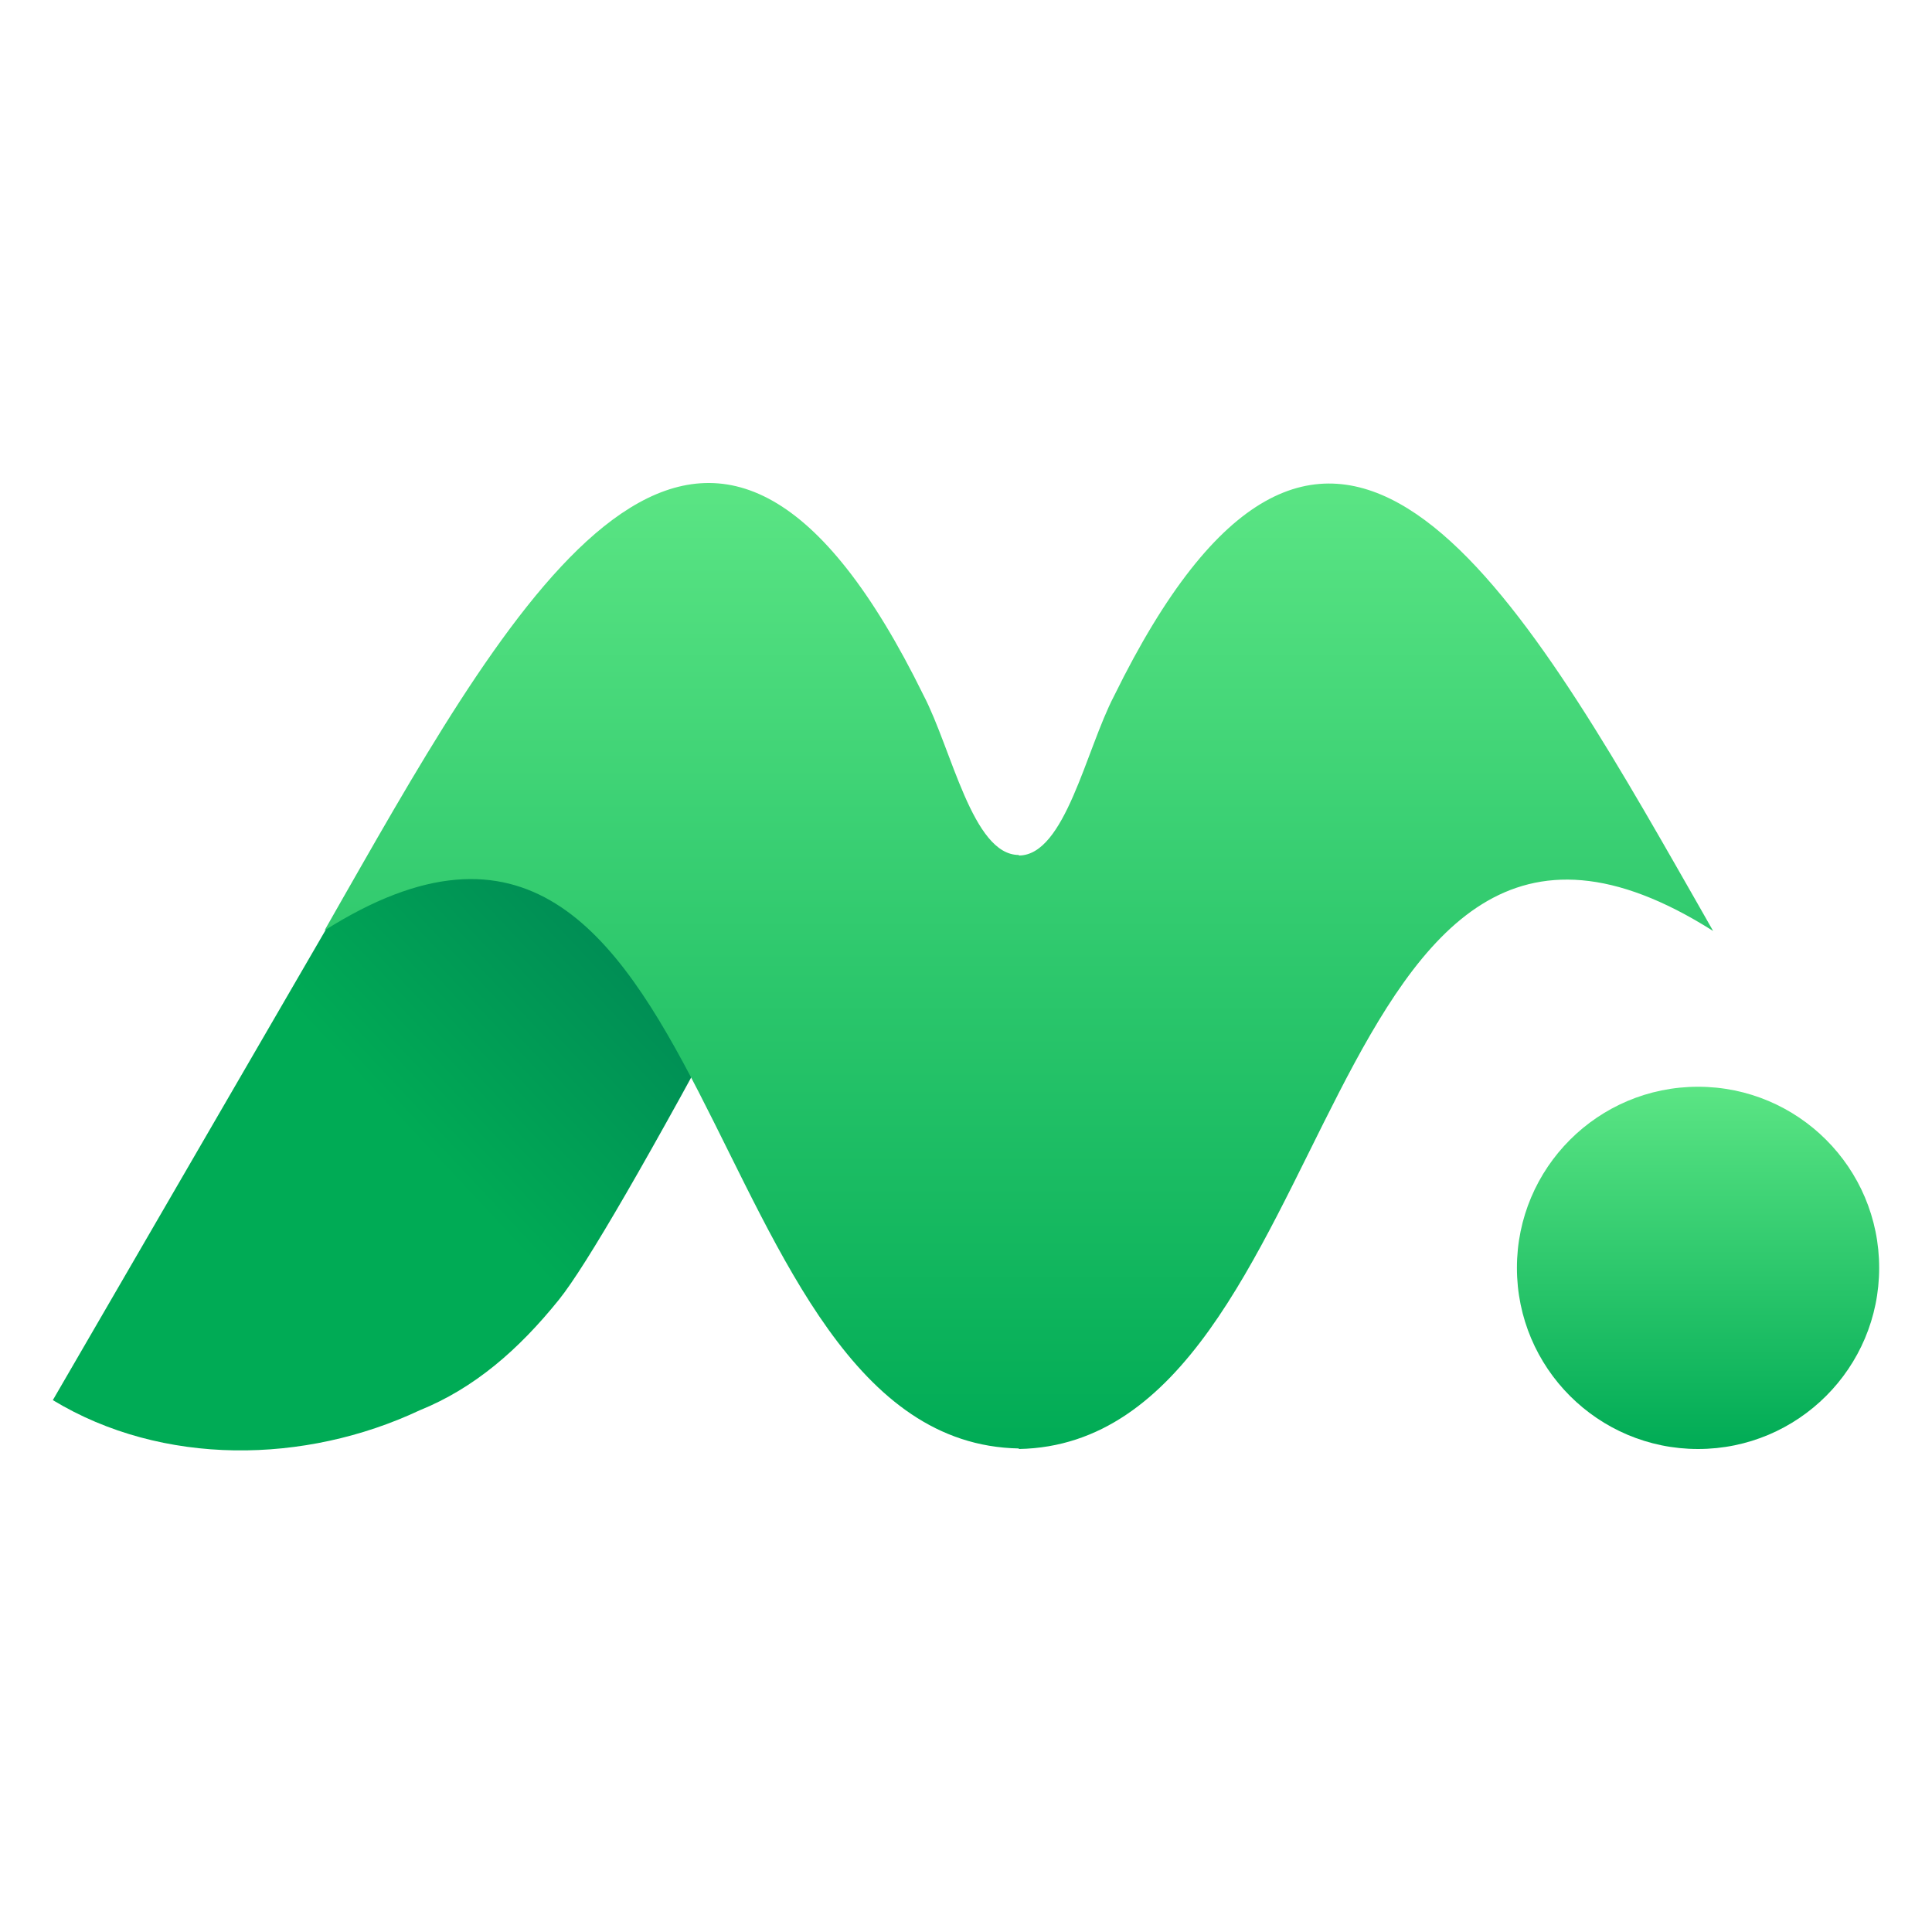
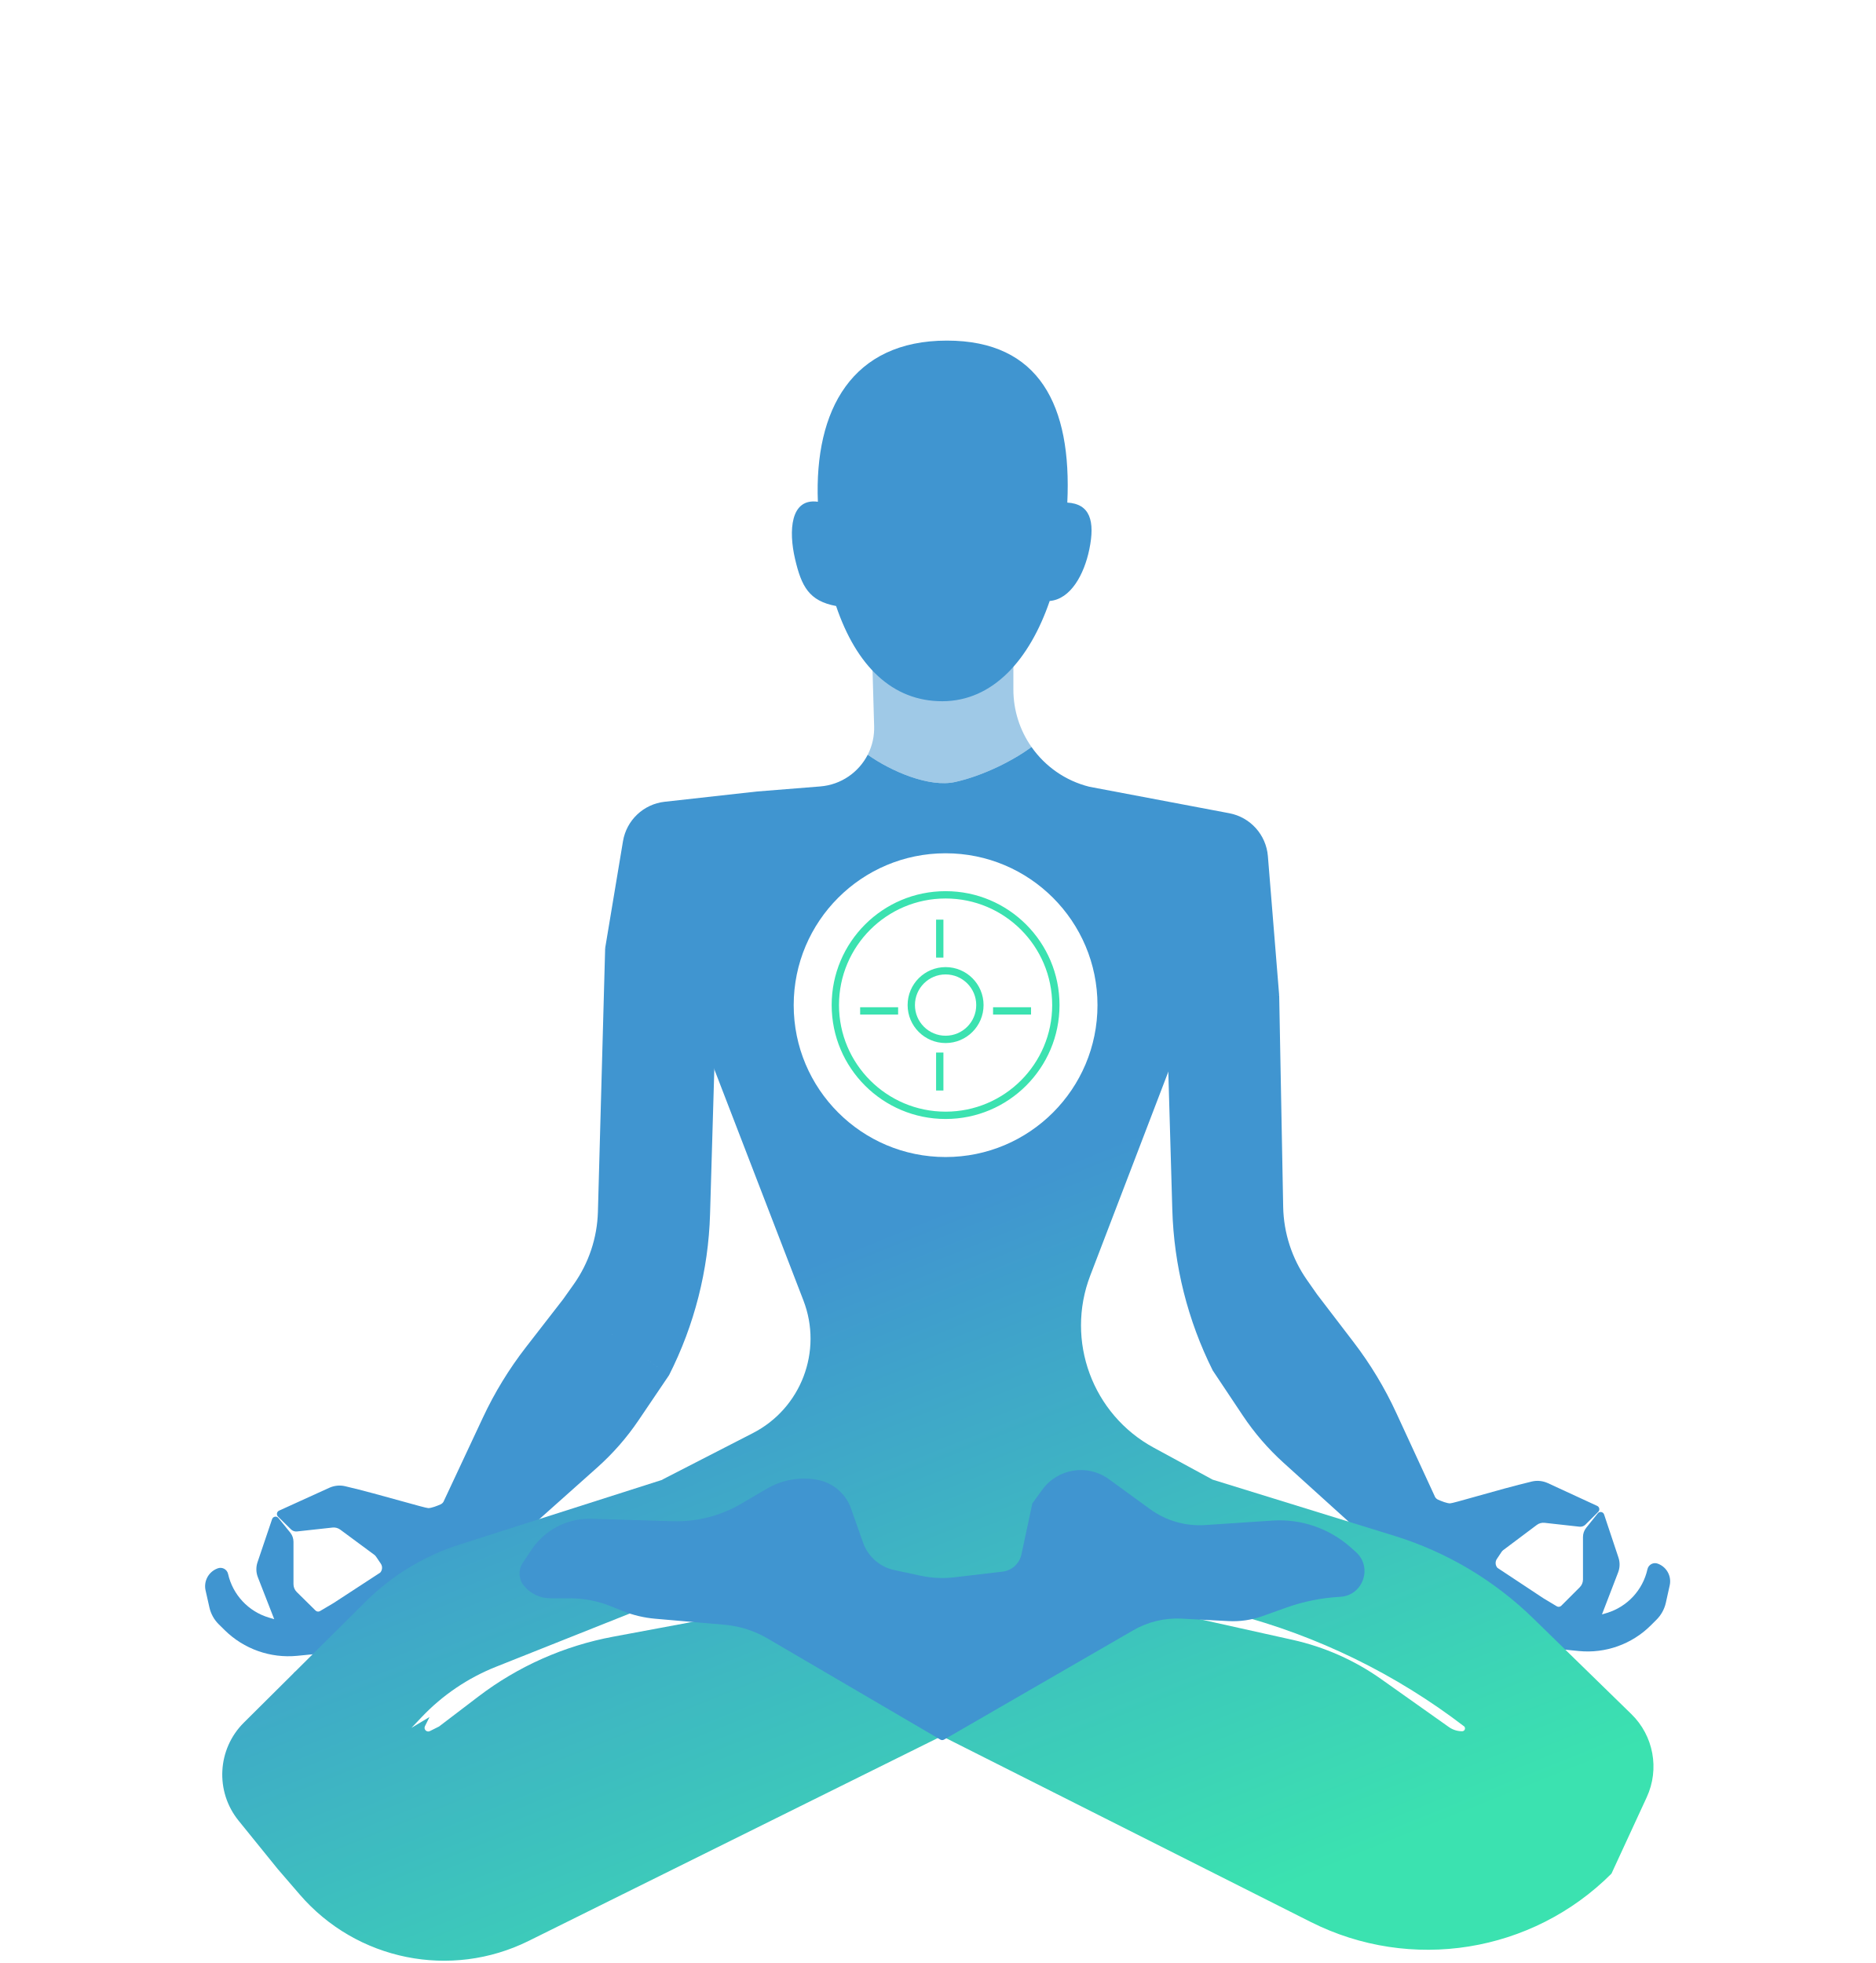
- <svg xmlns="http://www.w3.org/2000/svg" height="512" viewBox="0 0 512 512" width="512">
-   <linearGradient id="a" x1="100%" x2="50%" y1="5.663%" y2="50%">
-     <stop offset="0" stop-color="#007b55" />
-     <stop offset="1" stop-color="#00ab55" />
-   </linearGradient>
-   <linearGradient id="b" x1="50%" x2="50%" y1="0%" y2="100%">
-     <stop offset="0" stop-color="#5be584" />
-     <stop offset="1" stop-color="#00ab55" />
-   </linearGradient>
-   <g fill="none" fill-rule="evenodd" transform="translate(14 128)">
-     <path d="m92.807 83.107c44.289 22.889 46.308 23.935 46.401 23.98.012.009.642.333 44.793 23.153-26.072 48.54-42.693 77.266-49.868 86.179-10.759 13.37-22.495 23.493-36.93 29.334-30.346 14.262-68.07 14.929-97.202-2.704z" fill="url(#a)" />
-     <g fill="url(#b)">
-       <path d="m430.31 101.726c-46.271-80.956-94.1-157.228-149.043-45.344-7.516 14.383-12.995 42.337-25.267 42.337v-.142c-12.272 0-17.749-27.953-25.265-42.337-54.945-111.885-102.774-35.612-149.045 45.344-3.482 6.105-6.827 11.932-9.69 16.996 106.038-67.127 97.11 135.666 184 137.278v.142c86.891-1.611 77.962-204.405 184-137.28-2.861-5.062-6.206-10.889-9.69-16.994" />
-       <path d="m436 256c26.509 0 48-21.491 48-48s-21.491-48-48-48-48 21.491-48 48 21.491 48 48 48" />
-     </g>
-   </g>
+ <svg xmlns="http://www.w3.org/2000/svg" width="512" height="536" viewBox="0 0 512 536" fill="none">
+   <path fill-rule="evenodd" clip-rule="evenodd" d="M318.153 264.048L332.408 262.752L349.256 271.824L350.345 329.537C350.48 336.691 352.743 343.641 356.846 349.503L359.624 353.471H359.624L369.615 366.536C374.172 372.495 378.058 378.94 381.202 385.752L391.842 408.805C392.035 409.099 392.303 409.337 392.626 409.483C393.611 409.928 395.072 410.494 395.911 410.494C396.34 410.494 399.225 409.681 403.04 408.604L403.041 408.604L403.042 408.604C407.656 407.302 413.632 405.617 418.275 404.521C419.741 404.175 421.274 404.355 422.641 404.986L436.081 411.189C436.712 411.481 436.861 412.312 436.369 412.804L432.879 416.294C432.449 416.724 431.847 416.935 431.244 416.868L421.716 415.809C420.957 415.725 420.195 415.933 419.585 416.391L410.441 423.248C410.26 423.384 410.103 423.55 409.977 423.739L408.685 425.678C408.172 426.446 408.262 427.44 408.842 428.103L421.42 436.426L425.05 438.604C425.443 438.84 425.947 438.778 426.271 438.454L427.015 437.71L431.32 433.404C431.883 432.842 432.199 432.079 432.199 431.283V424.75V419.673C432.199 418.765 432.508 417.884 433.075 417.174L436.235 413.225C436.73 412.607 437.714 412.782 437.964 413.534L441.886 425.3C442.326 426.62 442.294 428.052 441.794 429.351L437.383 440.82L438.697 440.426C444.288 438.749 448.535 434.18 449.801 428.482C450.085 427.205 451.445 426.487 452.66 426.973L452.777 427.02C455.11 427.953 456.422 430.439 455.877 432.891L454.826 437.624C454.437 439.373 453.558 440.974 452.291 442.241L450.759 443.773C445.574 448.958 438.335 451.542 431.039 450.813L417.666 449.475L417.601 449.577L418.939 450.469C419.138 450.602 419.353 450.711 419.578 450.793L431.568 455.153C432.351 455.437 432.462 456.499 431.756 456.94L426.456 460.253C424.388 461.545 421.797 461.668 419.616 460.578L412.759 457.149L412.759 457.149L409.966 455.553C405.799 453.172 401.968 450.246 398.574 446.852L395.912 444.19L371.288 418.27L350.433 399.401C346.209 395.579 342.474 391.249 339.314 386.51L331.112 374.207L331.112 374.207C324.283 360.547 320.515 345.562 320.073 330.297L318.153 264.048Z" fill="#4095D0" />
+   <path fill-rule="evenodd" clip-rule="evenodd" d="M195.811 265.344L180.779 254.976L165.227 258.864L163.248 330.873C163.052 338.001 160.743 344.911 156.614 350.726L153.745 354.767L182.666 375.503C189.591 361.847 193.416 346.831 193.865 331.527L195.811 265.344ZM182.665 375.503L153.745 354.767L143.604 367.841C138.986 373.794 135.048 380.232 131.863 387.036L121.064 410.102C120.869 410.395 120.6 410.632 120.277 410.776C119.277 411.221 117.79 411.79 116.937 411.79C116.502 411.79 113.576 410.977 109.706 409.9L109.705 409.9C105.004 408.593 98.909 406.898 94.189 405.803C92.742 405.467 91.231 405.642 89.878 406.257L76.193 412.484C75.555 412.774 75.406 413.614 75.905 414.106L79.452 417.603C79.88 418.025 80.476 418.232 81.073 418.166L90.793 417.102C91.543 417.02 92.297 417.223 92.903 417.672L102.201 424.546C102.383 424.681 102.541 424.846 102.668 425.034L103.97 426.959C104.493 427.732 104.402 428.738 103.813 429.404L91.061 437.723L87.364 439.91C86.974 440.141 86.476 440.08 86.153 439.761L85.387 439.006L81.022 434.703C80.451 434.139 80.129 433.37 80.129 432.567V426.046V420.985C80.129 420.067 79.813 419.177 79.235 418.464L76.013 414.494C75.517 413.883 74.542 414.058 74.289 414.804L70.311 426.569C69.86 427.905 69.893 429.358 70.406 430.672L74.87 442.116L73.442 441.693C67.831 440.034 63.556 435.469 62.27 429.761C61.983 428.489 60.63 427.773 59.418 428.251L59.28 428.306C56.904 429.243 55.566 431.771 56.127 434.263L57.178 438.921C57.572 440.669 58.459 442.266 59.735 443.524L61.349 445.115C66.584 450.277 73.843 452.844 81.16 452.123L94.87 450.771L94.936 450.873L93.573 451.769C93.375 451.9 93.161 452.006 92.938 452.086L80.772 456.448C79.982 456.731 79.871 457.801 80.585 458.24L86.035 461.599C88.086 462.862 90.642 462.983 92.802 461.918L99.847 458.445L99.847 458.445L102.765 456.802C106.936 454.452 110.77 451.565 114.168 448.216L116.937 445.486L141.914 419.566L163.075 400.691C167.355 396.873 171.139 392.547 174.341 387.812L182.665 375.503Z" fill="#4095D0" />
+   <path d="M288.277 274.437C288.277 291.063 274.799 304.541 258.173 304.541C241.547 304.541 228.07 291.063 228.07 274.437C228.07 257.812 241.547 244.334 258.173 244.334C274.799 244.334 288.277 257.812 288.277 274.437Z" stroke="#3BE2B0" stroke-width="2" />
+   <circle cx="258.173" cy="274.437" r="9.368" stroke="#3BE2B0" stroke-width="2" />
+   <line x1="256.581" y1="251.11" x2="256.581" y2="261.478" stroke="#3BE2B0" stroke-width="2" />
+   <line x1="256.581" y1="287.397" x2="256.581" y2="297.765" stroke="#3BE2B0" stroke-width="2" />
+   <line x1="271.133" y1="276.029" x2="281.501" y2="276.029" stroke="#3BE2B0" stroke-width="2" />
+   <line x1="234.846" y1="276.029" x2="245.213" y2="276.029" stroke="#3BE2B0" stroke-width="2" />
+   <path fill-rule="evenodd" clip-rule="evenodd" d="M281.627 203.959C276.816 207.571 268.522 211.803 260.765 213.526C253.723 215.091 243.284 210.603 236.916 206.078C234.464 210.862 229.663 214.281 223.946 214.738L206.698 216.118L181.478 218.921C175.697 219.563 171.047 223.967 170.091 229.704L165.227 258.886L181.387 256.577L219.357 355.092C224.687 368.923 218.73 384.547 205.544 391.318L180.779 404.036H180.906L125.492 421.733C115.832 424.818 107.043 430.154 99.85 437.302L66.584 470.359C59.307 477.59 58.682 489.155 65.137 497.129L75.804 510.306L75.806 510.304L75.804 510.306L81.86 517.331C97.363 535.314 123.078 540.513 144.349 529.964L257.137 474.028L357.861 524.793C385.211 538.577 418.318 533.259 439.975 511.602L449.606 490.736C453.155 483.046 451.476 473.954 445.413 468.039L418.615 441.895C407.952 431.492 394.97 423.773 380.738 419.373L331.134 404.036L331.11 404.035L315.021 395.3C298.27 386.207 290.847 366.112 297.663 348.313L329.394 265.461L349.256 271.846L346.17 233.774C345.696 227.939 341.381 223.14 335.629 222.052L297.417 214.822C290.834 213.177 285.313 209.225 281.627 203.959ZM307.785 437.731L255.804 460.154L223.546 436.435L167.413 446.901C154.046 449.393 141.449 454.984 130.633 463.225L119.868 471.427L117.366 472.677C116.507 473.107 115.595 472.195 116.025 471.336L117.275 468.835L112.338 471.797L115.131 468.854C120.813 462.865 127.728 458.181 135.397 455.128L174.858 439.417C181.644 437.3 188.66 435.981 195.766 435.491L237.498 432.613C250.634 431.707 263.825 431.97 276.916 433.398L328.521 439.027L336.897 440.702C359.621 446.617 381.044 457.049 399.791 471.42C400.235 471.918 399.885 472.723 399.203 472.723C397.905 472.723 396.639 472.32 395.579 471.569L377.119 458.494C369.849 453.344 361.624 449.696 352.927 447.763L307.785 437.731ZM299.645 274.459C299.645 297.363 281.077 315.93 258.173 315.93C235.269 315.93 216.702 297.363 216.702 274.459C216.702 251.555 235.269 232.988 258.173 232.988C281.077 232.988 299.645 251.555 299.645 274.459Z" fill="url(#paint0_linear_1154_24549)" />
+   <path fill-rule="evenodd" clip-rule="evenodd" d="M238.664 198.332L237.802 168.167H276.681V188.264C276.681 194.041 278.489 199.476 281.627 203.959C276.816 207.571 268.522 211.803 260.765 213.526C253.723 215.091 243.284 210.603 236.916 206.078C236.968 205.977 237.019 205.876 237.068 205.774C238.16 203.527 238.74 200.993 238.664 198.332Z" fill="#4095D0" fill-opacity="0.5" />
+   <path fill-rule="evenodd" clip-rule="evenodd" d="M257.242 191.473C271.122 191.473 281.109 180.107 286.596 164.098C292.319 163.613 295.994 156.885 297.417 150.002C299.022 142.238 297.595 137.579 291.406 137.233C292.658 110.76 283.801 93 258.538 93C232.659 93 222.315 111.849 223.303 137.005C215.76 135.939 215.299 145.006 217.066 152.594C218.817 160.111 220.872 164.099 228.279 165.474C233.842 181.917 243.685 191.473 257.242 191.473Z" fill="#4095D0" />
+   <path d="M145.123 423.153L142.711 426.771C141.456 428.655 141.563 431.134 142.978 432.902C144.753 435.122 147.442 436.414 150.284 436.414H155.561C159.378 436.414 163.159 437.142 166.703 438.559L170.04 439.894C172.864 441.024 175.838 441.732 178.868 441.995L197.827 443.644C201.961 444.003 205.964 445.277 209.546 447.374L256.739 474.999C257.05 475.181 257.434 475.182 257.745 475.002L309.399 445.158C313.42 442.834 318.029 441.728 322.667 441.972L335.381 442.641C338.551 442.808 341.724 442.344 344.714 441.276L351.2 438.959C355.927 437.271 360.874 436.28 365.886 436.016C372.15 435.686 374.867 427.931 370.179 423.764L368.769 422.511C362.919 417.311 355.226 414.675 347.415 415.196L329.061 416.42C323.688 416.778 318.359 415.239 314.003 412.071L302.746 403.885C296.94 399.662 288.81 400.945 284.587 406.752L281.865 410.494L278.877 424.438C278.339 426.949 276.262 428.84 273.711 429.14L260.55 430.688C257.501 431.047 254.414 430.902 251.412 430.258L244.161 428.705C240.21 427.858 236.982 425.02 235.637 421.209L232.352 411.903C230.914 407.826 227.401 404.833 223.147 404.06C218.388 403.194 213.476 404.067 209.307 406.52L202.411 410.576C196.745 413.909 190.252 415.572 183.681 415.373L161.508 414.701C154.954 414.503 148.76 417.698 145.123 423.153Z" fill="#4095D0" />
+   <defs>
+     <linearGradient id="paint0_linear_1154_24549" x1="169.5" y1="204" x2="302.047" y2="534.981" gradientUnits="userSpaceOnUse">
+       <stop offset="0.421" stop-color="#4095D0" />
+       <stop offset="1" stop-color="#3BE2B0" />
+     </linearGradient>
+   </defs>
</svg>
